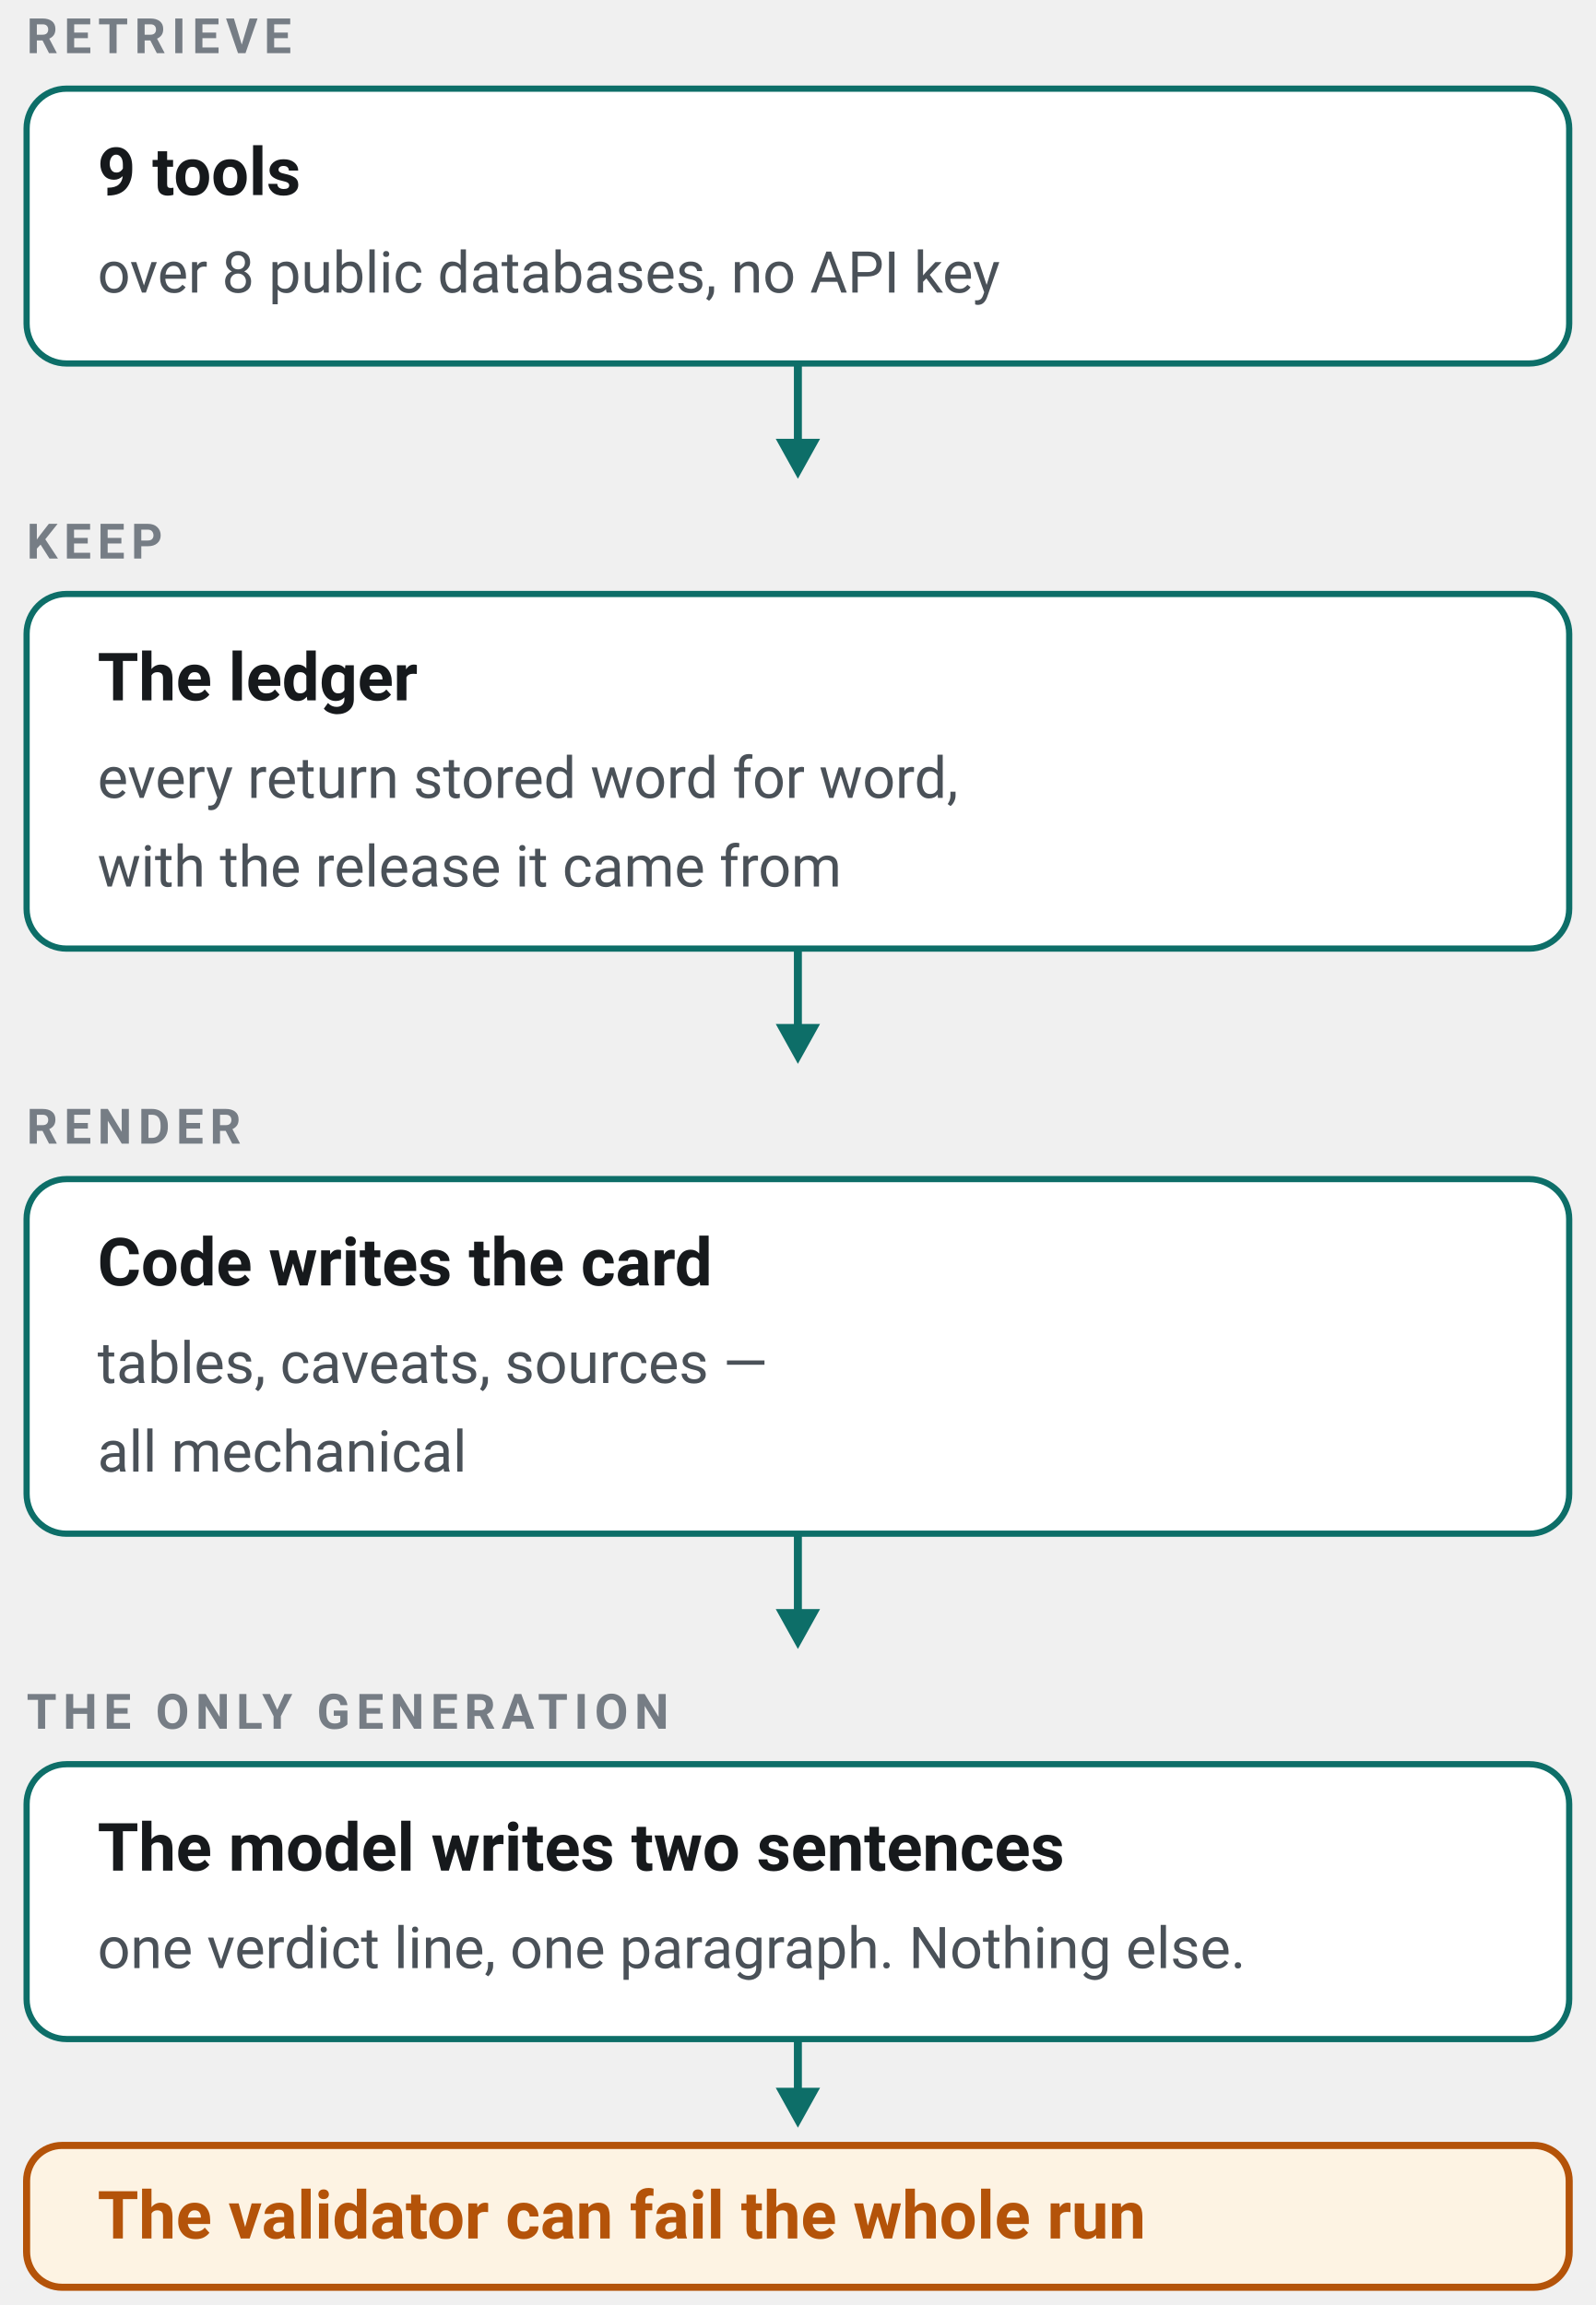
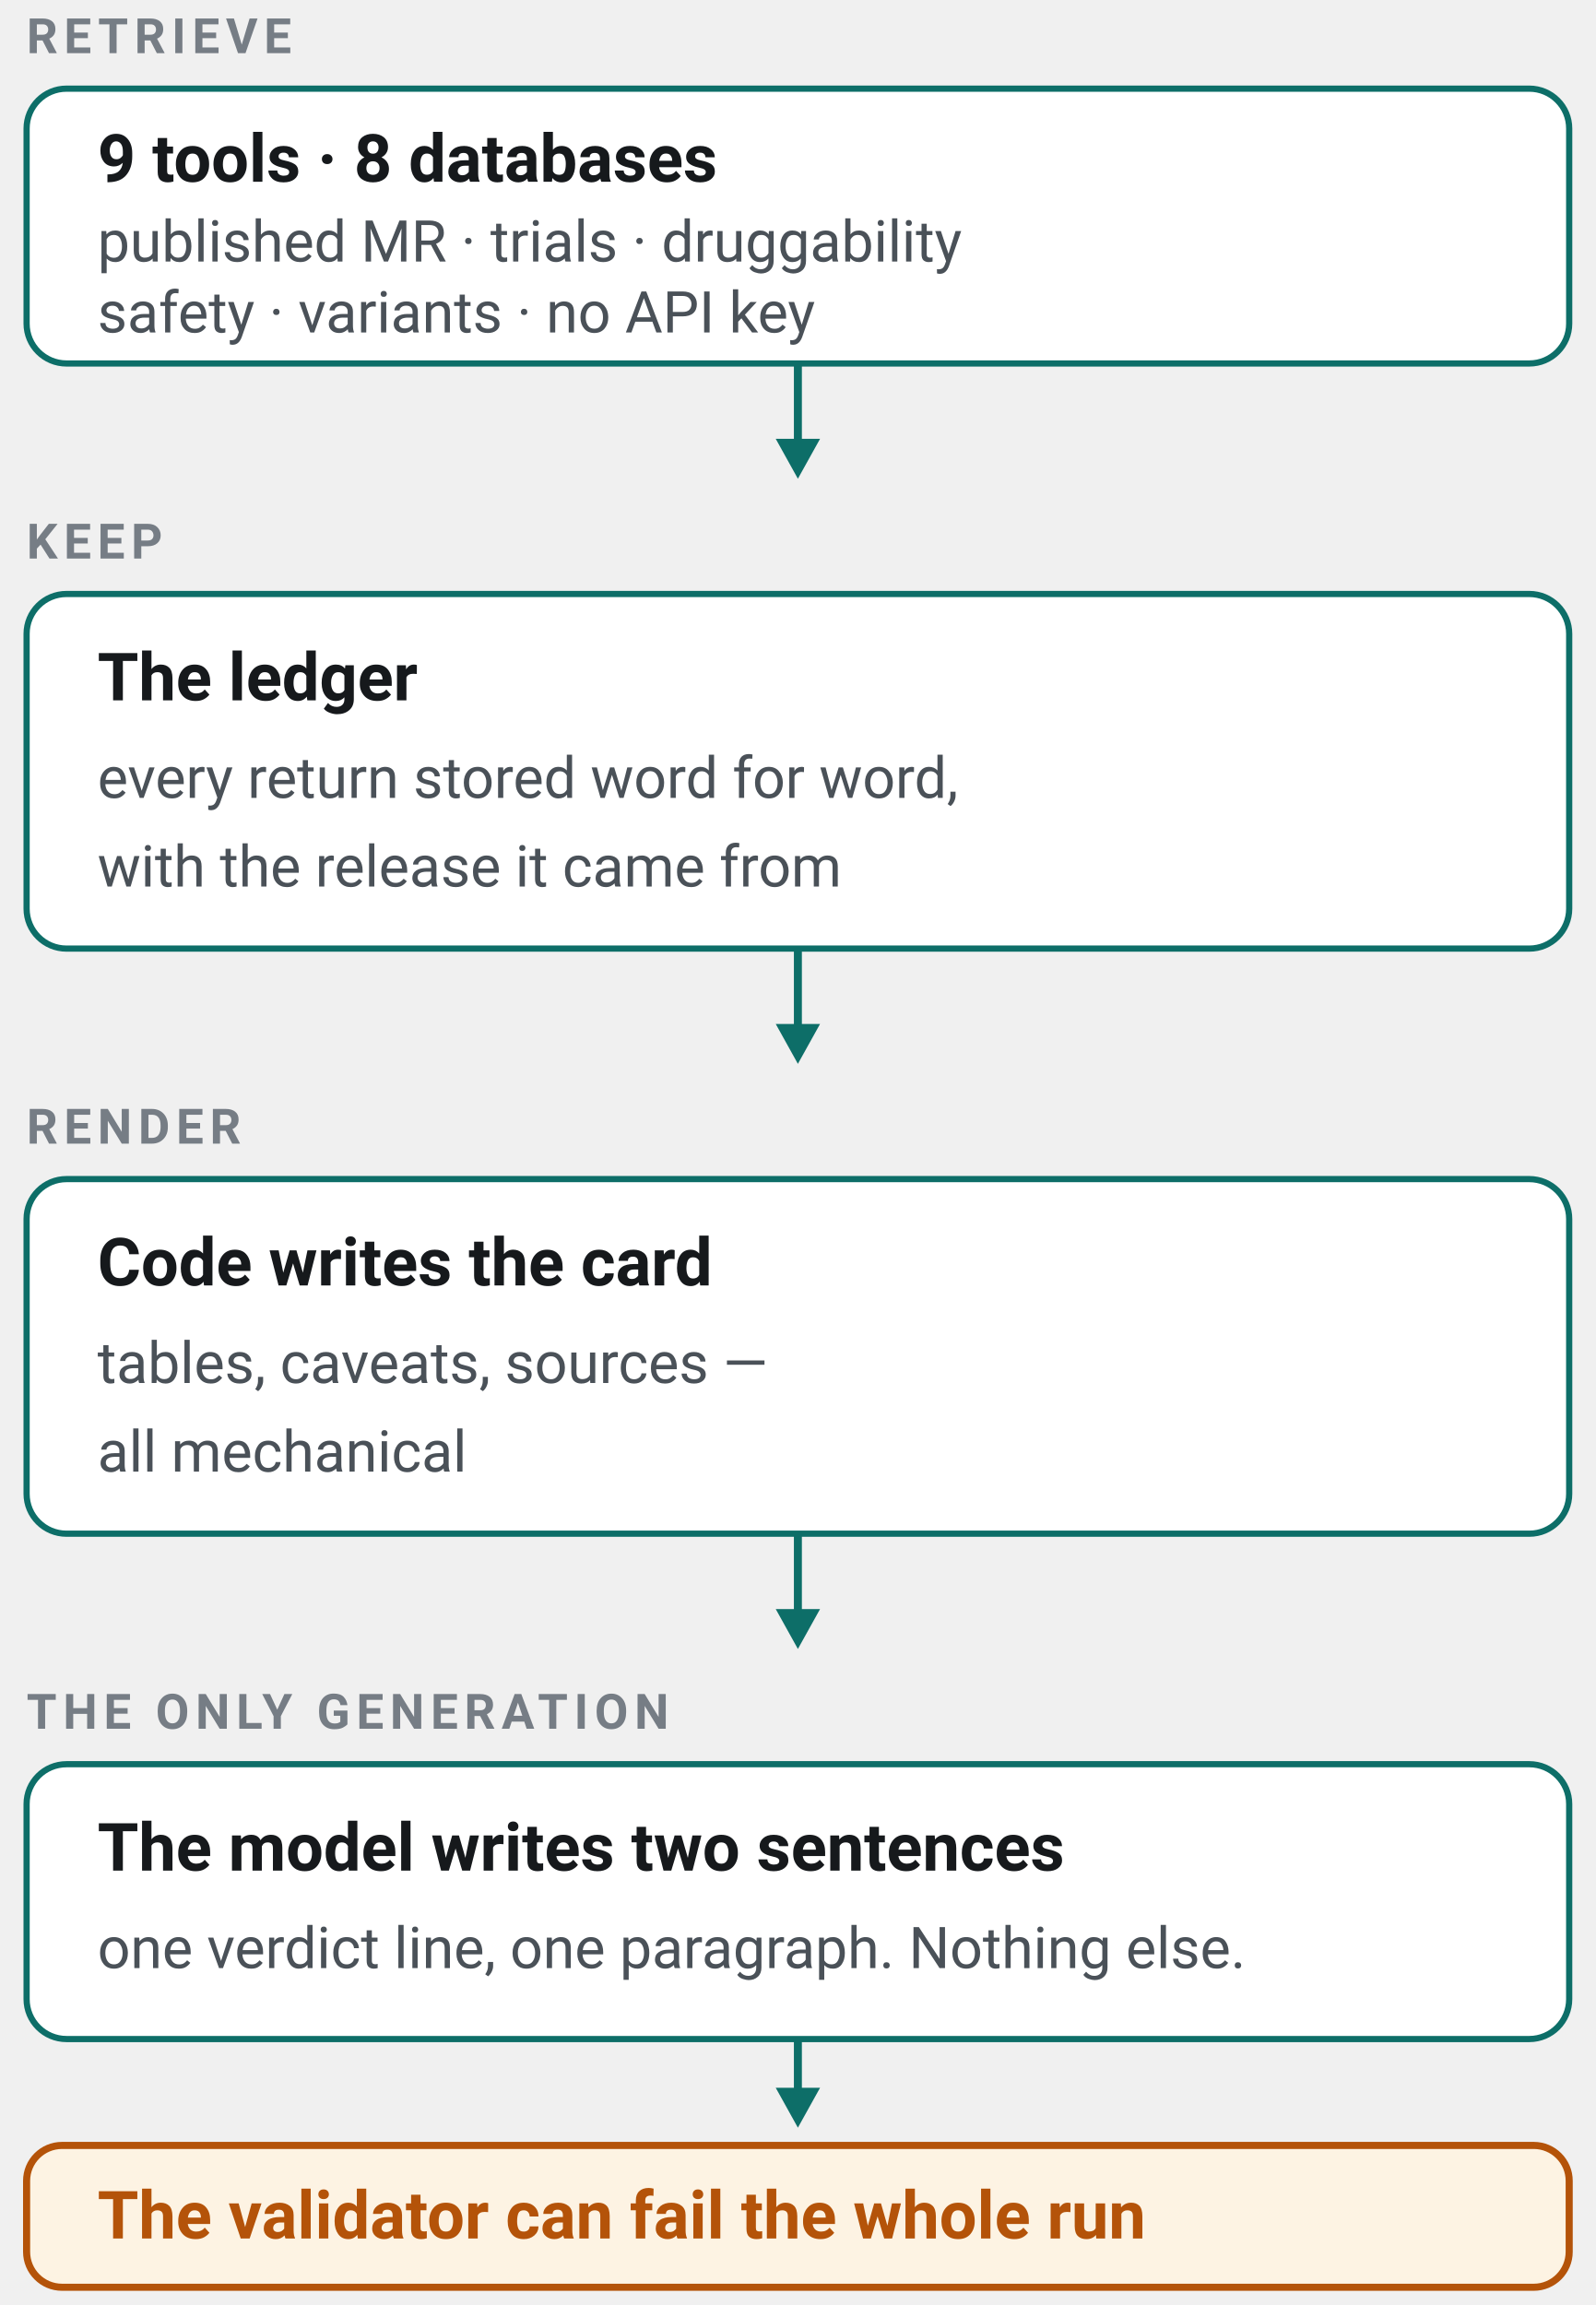
<svg xmlns="http://www.w3.org/2000/svg" viewBox="0 0 360 520" width="360" height="520" role="img" aria-label="The pipeline, stacked: nine tools over eight public databases feed a ledger that stores every return verbatim; code renders the card from the ledger; the model writes only a verdict line and one paragraph; a validator runs last and can fail the whole run.">
  <style>
    .t   { font-family: ui-sans-serif, system-ui, -apple-system, "Segoe UI", Roboto, sans-serif; }
    .box { fill: #ffffff; stroke: #0d6e68; stroke-width: 1.4; }
    .lbl { fill: #16191c; font-size: 15px; font-weight: 650; }
    .sub { fill: #4a5158; font-size: 13px; }
    .arw { stroke: #0d6e68; stroke-width: 1.8; fill: none; }
    .ah  { fill: #0d6e68; }
    .hd  { fill: #767d85; font-size: 11px; font-weight: 700; letter-spacing: 1.4px; }
    .gate     { fill: #fdf3e3; stroke: #b45309; stroke-width: 1.6; }
    .gate-lbl { fill: #b45309; font-size: 15px; font-weight: 700; }
    .gate-sub { fill: #7c3d07; font-size: 12.5px; }
    @media (prefers-color-scheme: dark) {
      .box { fill: #161a1d; stroke: #5fb9b2; }
      .lbl { fill: #e9e8e4; }
      .sub { fill: #adb4ba; }
      .arw { stroke: #5fb9b2; }
      .ah  { fill: #5fb9b2; }
      .hd  { fill: #828a92; }
      .gate     { fill: #2c2115; stroke: #e0a760; }
      .gate-lbl { fill: #e0a760; }
      .gate-sub { fill: #d4b184; }
    }
  </style>
  <text class="t hd" x="6" y="12">RETRIEVE</text>
  <rect class="box" x="6" y="20" width="348" height="62" rx="9" />
-   <text class="t lbl" x="22" y="44">9 tools</text>
-   <text class="t sub" x="22" y="66">over 8 public databases, no API key</text>
+   <text class="t lbl" x="22" y="41">9 tools · 8 databases</text>
+   <text class="t sub" x="22" y="59">published MR · trials · druggability</text>
+   <text class="t sub" x="22" y="75">safety · variants · no API key</text>
  <path class="arw" d="M180 82 L180 100" />
  <path class="ah" d="M180 108 l-5 -9 h10 z" />
  <text class="t hd" x="6" y="126">KEEP</text>
  <rect class="box" x="6" y="134" width="348" height="80" rx="9" />
  <text class="t lbl" x="22" y="158">The ledger</text>
  <text class="t sub" x="22" y="180">every return stored word for word,</text>
  <text class="t sub" x="22" y="200">with the release it came from</text>
  <path class="arw" d="M180 214 L180 232" />
  <path class="ah" d="M180 240 l-5 -9 h10 z" />
  <text class="t hd" x="6" y="258">RENDER</text>
  <rect class="box" x="6" y="266" width="348" height="80" rx="9" />
  <text class="t lbl" x="22" y="290">Code writes the card</text>
  <text class="t sub" x="22" y="312">tables, caveats, sources —</text>
  <text class="t sub" x="22" y="332">all mechanical</text>
  <path class="arw" d="M180 346 L180 364" />
  <path class="ah" d="M180 372 l-5 -9 h10 z" />
  <text class="t hd" x="6" y="390">THE ONLY GENERATION</text>
  <rect class="box" x="6" y="398" width="348" height="62" rx="9" />
  <text class="t lbl" x="22" y="422">The model writes two sentences</text>
  <text class="t sub" x="22" y="444">one verdict line, one paragraph. Nothing else.</text>
  <path class="arw" d="M180 460 L180 472" />
  <path class="ah" d="M180 480 l-5 -9 h10 z" />
  <rect class="gate" x="6" y="484" width="348" height="32" rx="8" />
  <text class="t gate-lbl" x="22" y="505">The validator can fail the whole run</text>
</svg>
